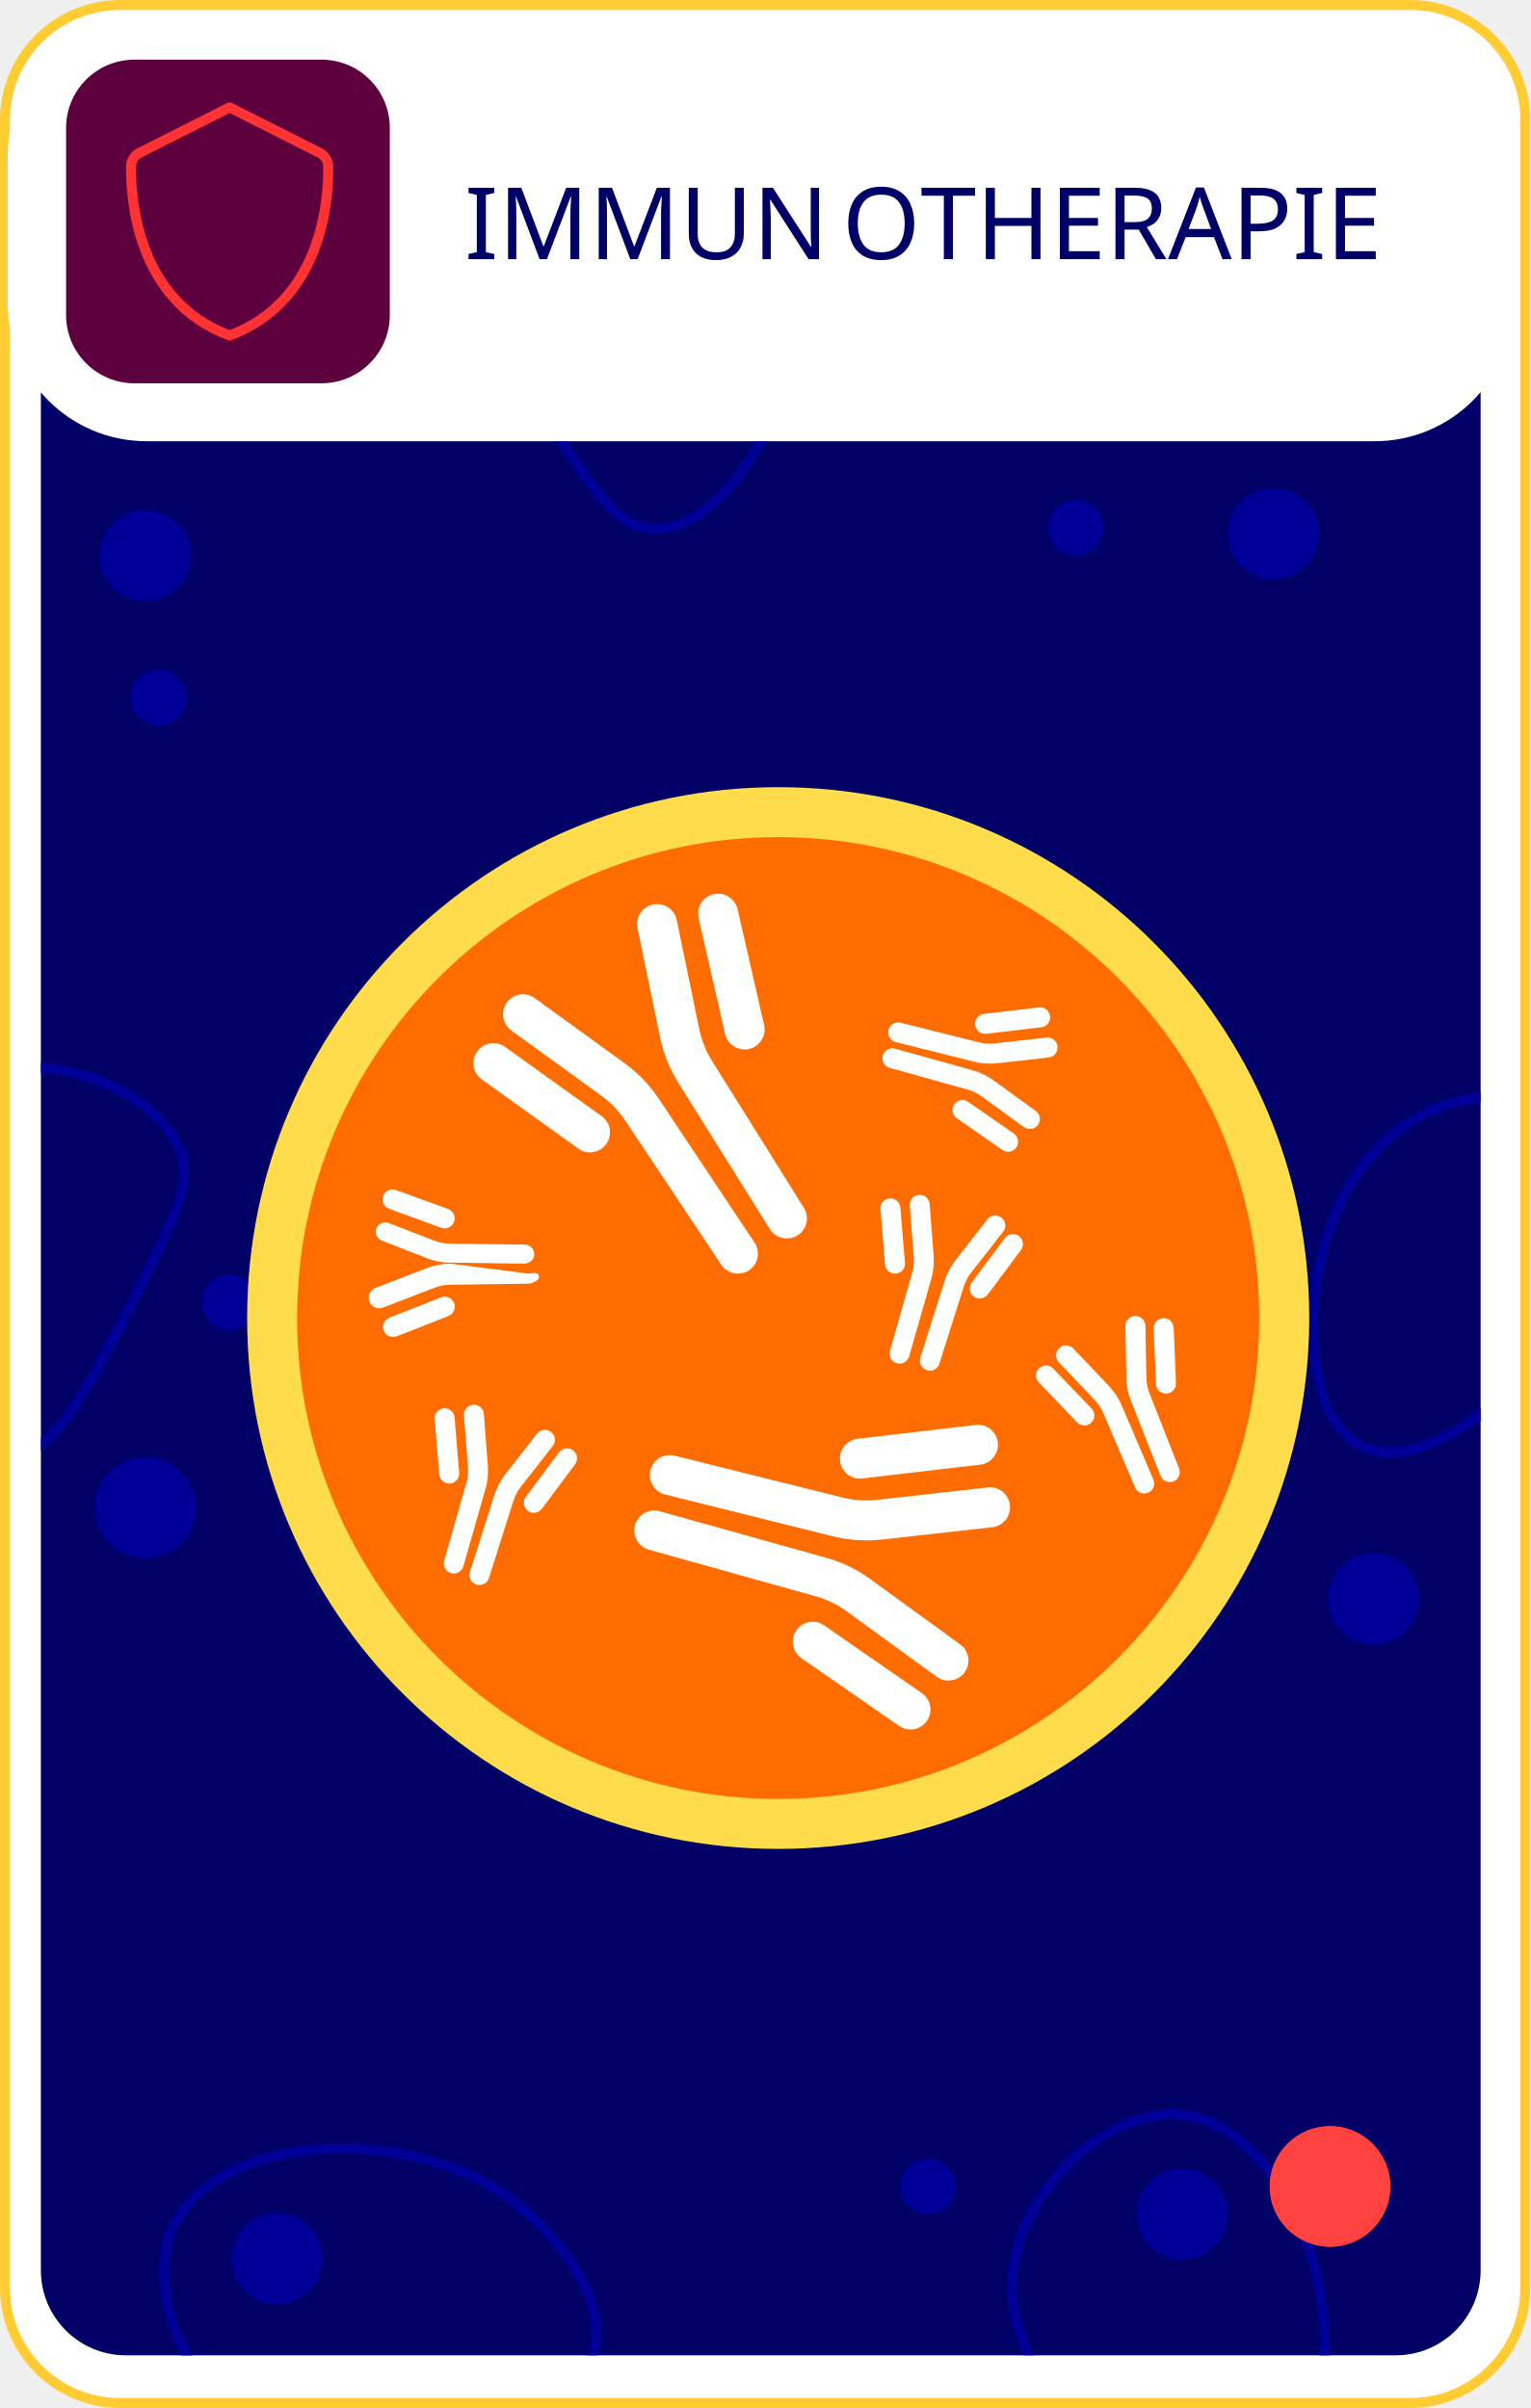
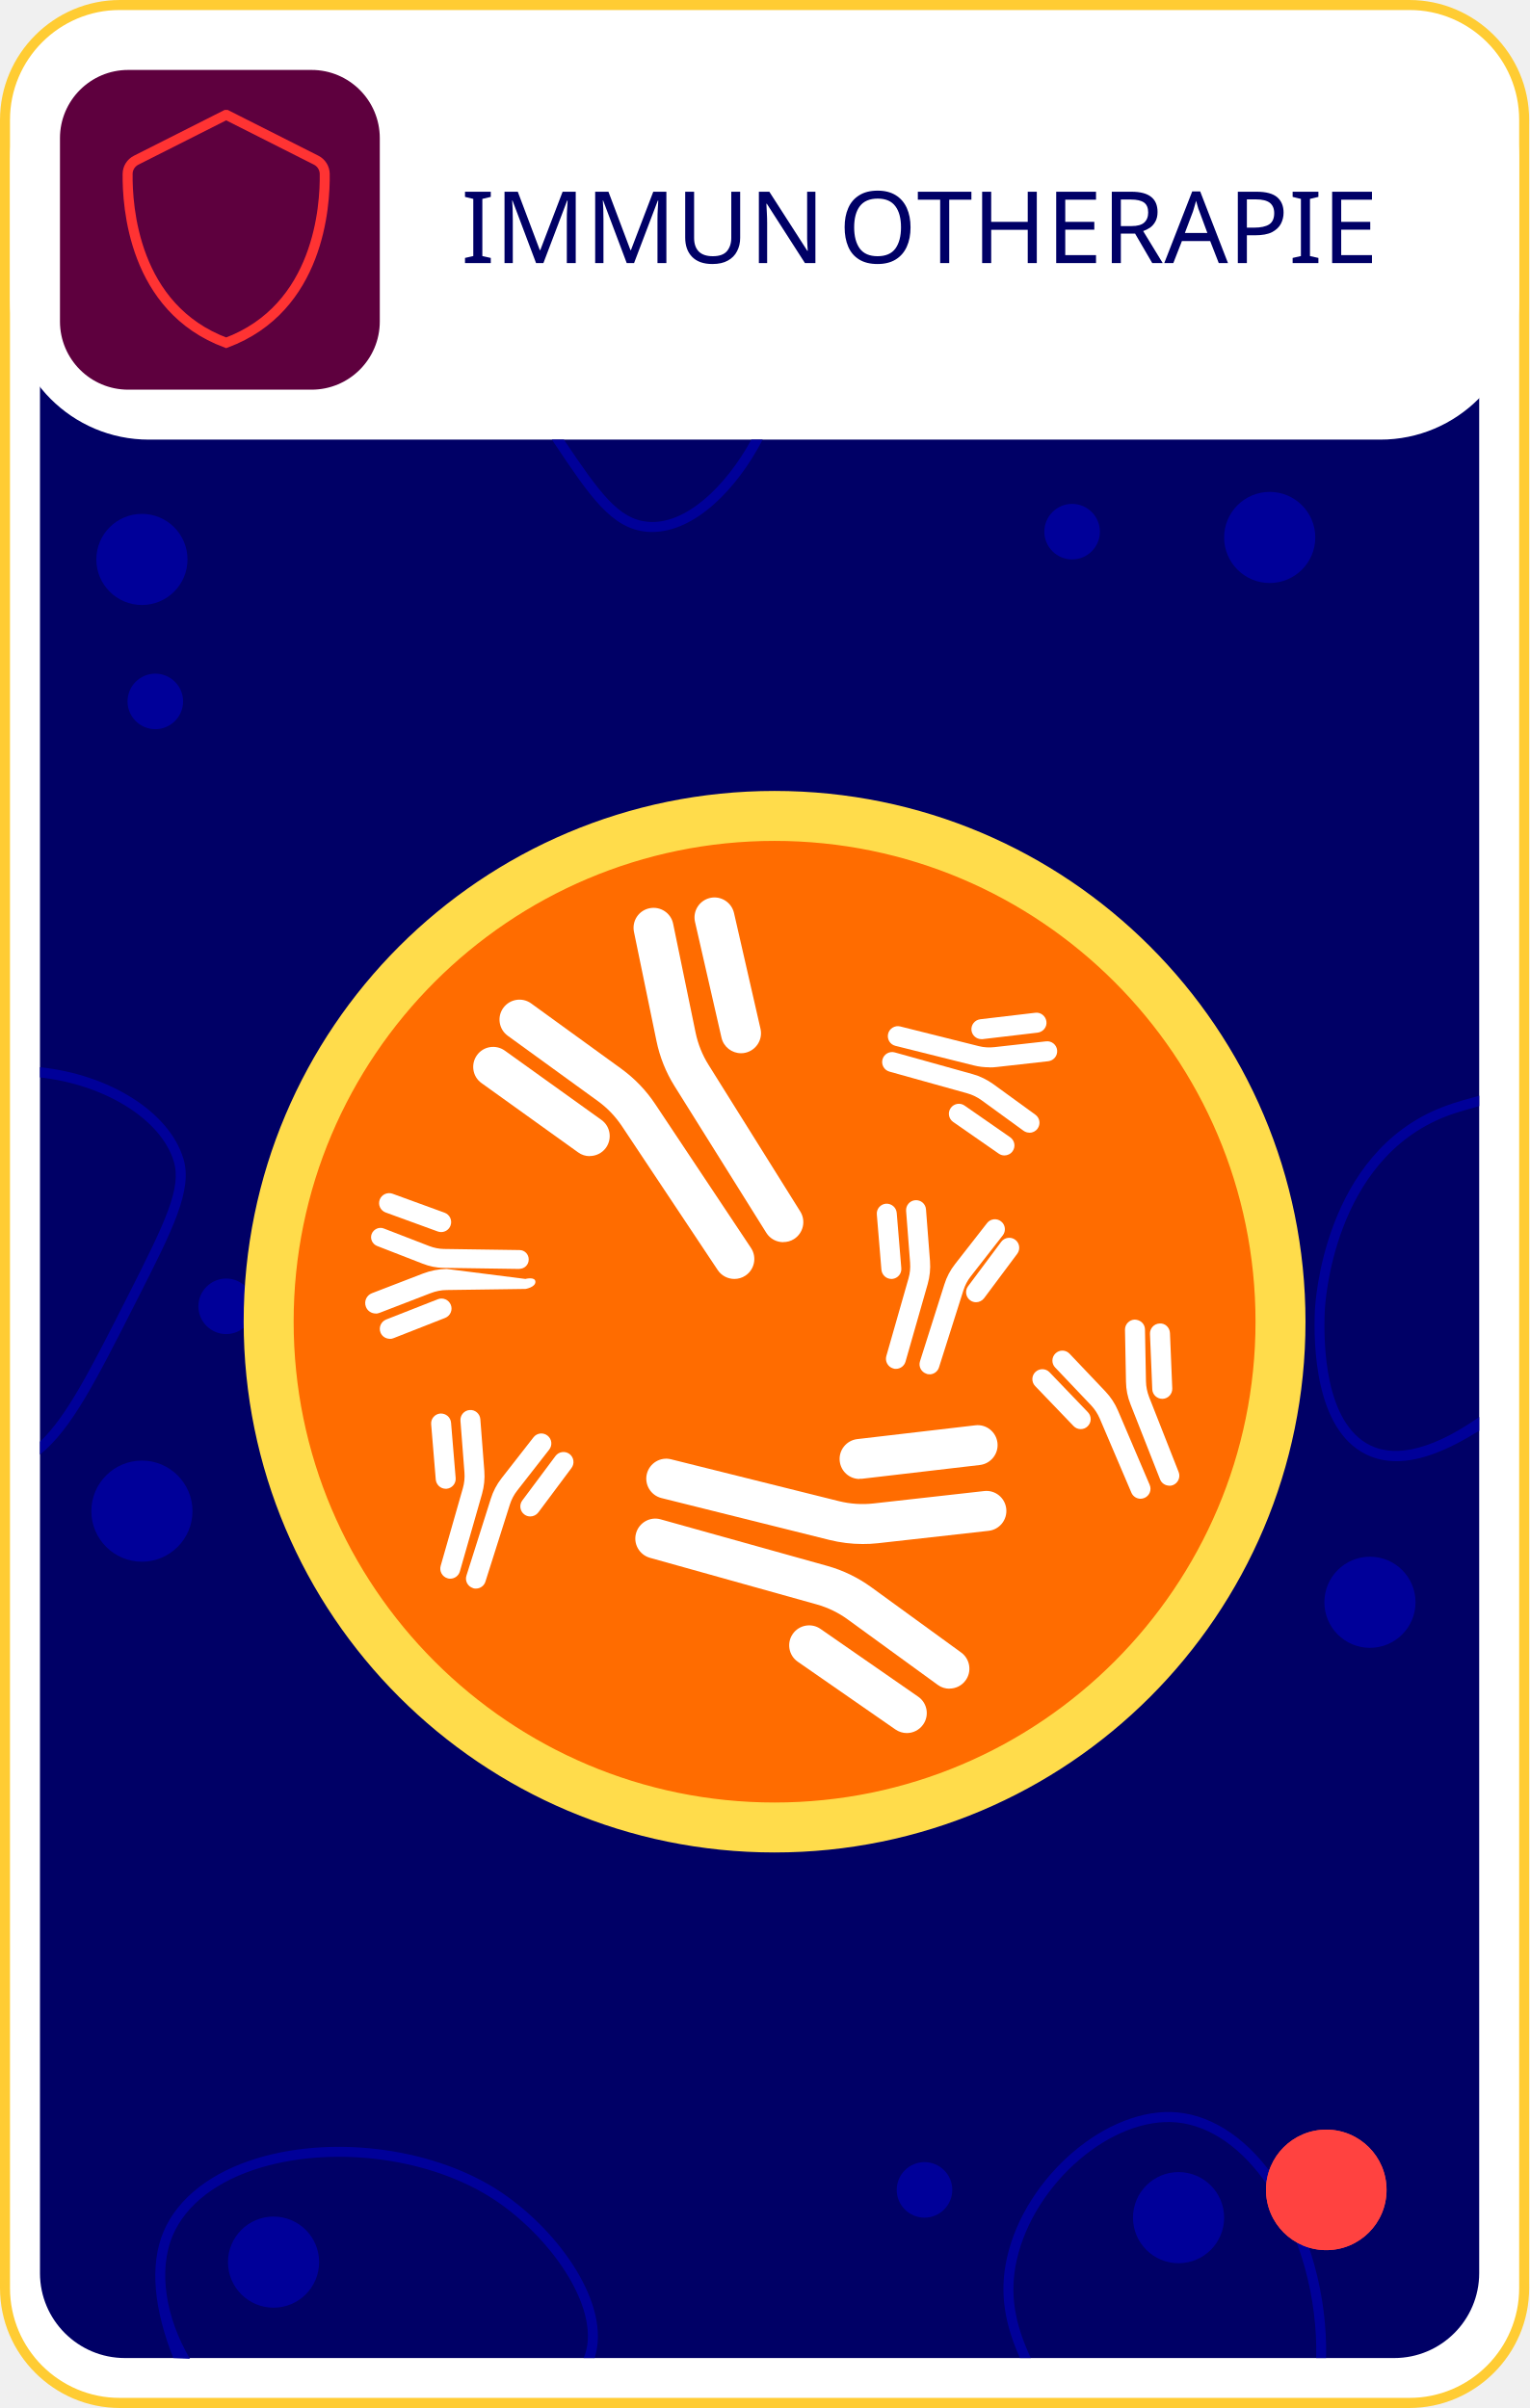
- <svg xmlns="http://www.w3.org/2000/svg" id="Calque_1" data-name="Calque 1" viewBox="0 0 153.07 240.94">
+ <svg xmlns="http://www.w3.org/2000/svg" id="Calque_2" data-name="Calque 2" viewBox="0 0 153 241">
  <defs>
    <style>
      .cls-1 {
-         fill: #009;
+         fill: #ff6c00;
      }

      .cls-1, .cls-2, .cls-3, .cls-4, .cls-5, .cls-6, .cls-7, .cls-8 {
        stroke-width: 0px;
      }

      .cls-2 {
+         fill: #ffdc4b;
+       }
+ 
+       .cls-3 {
+         fill: #fc3;
+       }
+ 
+       .cls-9, .cls-10, .cls-11 {
+         isolation: isolate;
+       }
+ 
+       .cls-4, .cls-10, .cls-11 {
+         fill: #006;
+       }
+ 
+       .cls-10 {
+         letter-spacing: -.03em;
+       }
+ 
+       .cls-10, .cls-11 {
+         font-family: VarelaRound-Regular, 'Varela Round';
+         font-size: 10px;
+       }
+ 
+       .cls-5 {
        fill: #ff4240;
      }

-       .cls-3 {
-         fill: #ff6c00;
+       .cls-6 {
+         fill: #fff;
      }

-       .cls-4 {
-         fill: #ffdc4b;
+       .cls-7 {
+         fill: #5e003e;
      }

-       .cls-9 {
-         letter-spacing: -.03em;
-       }
- 
-       .cls-10 {
+       .cls-12 {
        fill: none;
        stroke: #f33;
        stroke-miterlimit: 10;
      }

-       .cls-5 {
-         fill: #fc3;
-       }
- 
-       .cls-6, .cls-11 {
-         fill: #006;
-       }
- 
-       .cls-11 {
-         font-family: VarelaRound-Regular, 'Varela Round';
-         font-size: 10px;
-       }
- 
-       .cls-7 {
-         fill: #fff;
-       }
- 
      .cls-8 {
-         fill: #5e003e;
+         fill: #009;
      }
    </style>
  </defs>
-   <g>
-     <rect class="cls-7" x=".5" y=".5" width="152.07" height="239.94" rx="11.5" ry="11.5" />
-     <path class="cls-5" d="M141.07,1c6.07,0,11,4.93,11,11v216.94c0,6.07-4.93,11-11,11H12c-6.07,0-11-4.93-11-11V12C1,5.94,5.93,1,12,1h129.07M141.07,0H12C5.4,0,0,5.4,0,12v216.94C0,235.54,5.4,240.94,12,240.94h129.07c6.6,0,12-5.4,12-12V12C153.07,5.4,147.67,0,141.07,0h0Z" />
+   <g id="Calque_1-2" data-name="Calque 1">
+     <path class="cls-6" d="M11.58,1h129.85c6.39,0,11.58,5.13,11.58,11.45v216.1c0,6.32-5.18,11.45-11.58,11.45H11.58c-6.39,0-11.58-5.13-11.58-11.45V12.45C0,6.13,5.18,1,11.58,1Z" />
+     <path class="cls-3" d="M141.01,1c6.07,0,10.99,4.93,10.99,11v216.99c0,6.07-4.93,11-10.99,11H11.99c-6.07,0-10.99-4.93-10.99-11V12C1,5.94,5.93,1,11.99,1h129.01M141.01,0H12C5.4,0,0,5.4,0,12v217c0,6.6,5.4,12,12,12h129c6.6,0,12-5.4,12-12V12c0-6.6-5.4-12-11.99-12h0Z" />
+     <path class="cls-4" d="M4,12h144v215.5c0,4.69-3.81,8.5-8.5,8.5H12.5c-4.69,0-8.5-3.81-8.5-8.5V12h0Z" />
+     <g class="cls-9">
+       <text class="cls-11" transform="translate(50.34 25.56)">
+         <tspan x="0" y="0">CHIMI</tspan>
+       </text>
+       <text class="cls-10" transform="translate(80.2 25.56)">
+         <tspan x="0" y="0">O</tspan>
+       </text>
+       <text class="cls-11" transform="translate(88.04 25.56)">
+         <tspan x="0" y="0">THERAPIE</tspan>
+       </text>
+     </g>
+     <g>
+       <rect class="cls-7" x="6" y="7" width="32" height="32" rx="6.83" ry="6.83" />
+       <circle class="cls-5" cx="17.56" cy="14.55" r="5.07" />
+       <circle class="cls-5" cx="22.63" cy="24.62" r="3.1" />
+       <circle class="cls-5" cx="28.83" cy="13.29" r="3.1" />
+       <circle class="cls-5" cx="31.94" cy="20.83" r="3.1" />
+       <circle class="cls-5" cx="14.2" cy="29.6" r="4.33" />
+       <circle class="cls-5" cx="30.71" cy="31.3" r="4.33" />
+     </g>
+     <rect class="cls-6" x="1" y="2" width="151" height="42" rx="13.9" ry="13.9" />
+     <rect class="cls-7" x="6" y="7" width="32" height="32" rx="6.83" ry="6.83" />
+     <circle class="cls-8" cx="117.92" cy="221.95" r="4.56" />
+     <circle class="cls-8" cx="27.37" cy="226.4" r="4.56" />
+     <circle class="cls-8" cx="137.07" cy="160.36" r="4.56" />
+     <circle class="cls-8" cx="14.2" cy="55.99" r="4.56" />
+     <circle class="cls-8" cx="127.04" cy="53.79" r="4.56" />
+     <g>
+       <circle class="cls-8" cx="14.2" cy="151.24" r="4.56" />
+       <path class="cls-8" d="M14.2,156.3c-2.79,0-5.06-2.27-5.06-5.06s2.27-5.06,5.06-5.06,5.06,2.27,5.06,5.06-2.27,5.06-5.06,5.06ZM14.2,147.18c-2.24,0-4.06,1.82-4.06,4.06s1.82,4.06,4.06,4.06,4.06-1.82,4.06-4.06-1.82-4.06-4.06-4.06Z" />
+     </g>
+     <g>
+       <circle class="cls-8" cx="22.63" cy="130.74" r="2.28" />
+       <path class="cls-8" d="M22.63,133.52c-1.53,0-2.78-1.25-2.78-2.78s1.25-2.78,2.78-2.78,2.78,1.25,2.78,2.78-1.25,2.78-2.78,2.78ZM22.63,128.96c-.98,0-1.78.8-1.78,1.78s.8,1.78,1.78,1.78,1.78-.8,1.78-1.78-.8-1.78-1.78-1.78Z" />
+     </g>
+     <g>
+       <circle class="cls-8" cx="15.54" cy="70.2" r="2.28" />
+       <path class="cls-8" d="M15.54,72.98c-1.53,0-2.78-1.25-2.78-2.78s1.25-2.78,2.78-2.78,2.78,1.25,2.78,2.78-1.25,2.78-2.78,2.78ZM15.54,68.43c-.98,0-1.78.8-1.78,1.78s.8,1.78,1.78,1.78,1.78-.8,1.78-1.78-.8-1.78-1.78-1.78Z" />
+     </g>
+     <g>
+       <circle class="cls-8" cx="92.5" cy="219.17" r="2.28" />
+       <path class="cls-8" d="M92.5,221.95c-1.53,0-2.78-1.25-2.78-2.78s1.25-2.78,2.78-2.78,2.78,1.25,2.78,2.78-1.25,2.78-2.78,2.78ZM92.5,217.39c-.98,0-1.78.8-1.78,1.78s.8,1.78,1.78,1.78,1.78-.8,1.78-1.78-.8-1.78-1.78-1.78Z" />
+     </g>
+     <g>
+       <circle class="cls-8" cx="107.27" cy="53.21" r="2.28" />
+       <path class="cls-8" d="M107.27,55.99c-1.53,0-2.78-1.25-2.78-2.78s1.25-2.78,2.78-2.78,2.78,1.25,2.78,2.78-1.25,2.78-2.78,2.78ZM107.27,51.43c-.98,0-1.78.8-1.78,1.78s.8,1.78,1.78,1.78,1.78-.8,1.78-1.78-.8-1.78-1.78-1.78Z" />
+     </g>
+     <path class="cls-8" d="M75.18,44c-2.61,4.76-6.64,8.57-10.38,8.22-2.89-.26-4.78-2.86-8.38-8.22h-1.2c.08.12.16.24.24.36,3.57,5.33,5.72,8.54,9.25,8.86.19.02.37.02.56.02,4.21,0,8.42-4.2,11.04-9.24h-1.13Z" />
+     <path class="cls-8" d="M148,141.82c-5.52,3.86-8.93,3.82-10.93,2.82-4.52-2.26-4.67-10.16-4.52-13.45h0c.03-.61.78-15.09,12.16-19.47,1.25-.48,2.62-.81,3.29-1.02v-1.04c-.78.22-2.27.6-3.64,1.13-11.98,4.61-12.77,19.72-12.8,20.36-.15,3.49.03,11.87,5.08,14.39.94.47,1.96.7,3.08.7,2.33,0,5.03-1.02,8.28-3.05" />
+     <path class="cls-8" d="M4,107.83c6.47.72,12.12,4.18,13.39,8.42h0c.79,2.65-.82,5.99-4.53,13.32-3.89,7.67-6.18,12.17-8.86,14.72v1.29c3.17-2.57,5.54-7.25,9.76-15.58,3.57-7.03,5.53-10.91,4.59-14.05v.02c-1.41-4.7-7.42-8.44-14.35-9.16" />
+     <path class="cls-8" d="M19,236.07c-2.41-4.1-3.21-8.82-1.71-12.35,1.31-3.08,4.46-5.5,8.87-6.8,7.59-2.24,17.26-.86,23.5,3.37,5.77,3.91,10.66,11.19,8.74,15.71h1.06c0,.07.03-.02.05-.06,1.64-5.2-3.42-12.5-9.29-16.48-6.47-4.38-16.48-5.82-24.34-3.5-4.7,1.39-8.08,4.01-9.51,7.37-1.45,3.42-.93,7.87.97,12.67" />
+     <path class="cls-8" d="M103.14,236c-1.6-3.41-2.17-6.42-1.41-9.81,1.73-7.7,9.52-14.39,16.02-13.77,3.33.32,6.59,2.6,9.15,6.41,3.23,4.8,4.94,11.23,4.79,17.17h.99c.15-6.14-1.62-12.78-4.95-17.73-2.74-4.07-6.25-6.5-9.89-6.85-6.97-.67-15.27,6.4-17.09,14.55-.78,3.48-.23,6.61,1.3,10.03,0,0,1.09,0,1.09,0Z" />
+     <g class="cls-9">
+       <text class="cls-11" transform="translate(46.12 26.33)">
+         <tspan x="0" y="0">IMMUN</tspan>
+       </text>
+       <text class="cls-10" transform="translate(83.9 26.33)">
+         <tspan x="0" y="0">O</tspan>
+       </text>
+       <text class="cls-11" transform="translate(91.74 26.33)">
+         <tspan x="0" y="0">THERAPIE</tspan>
+       </text>
+     </g>
+     <g>
+       <path class="cls-1" d="M77.5,182.9c-27.91,0-50.62-22.71-50.62-50.62s22.71-50.62,50.62-50.62,50.62,22.71,50.62,50.62-22.71,50.62-50.62,50.62" />
+       <path class="cls-2" d="M77.5,84.16c26.53,0,48.12,21.59,48.12,48.12s-21.59,48.12-48.12,48.12-48.12-21.59-48.12-48.12,21.59-48.12,48.12-48.12M77.5,79.16c-29.34,0-53.12,23.78-53.12,53.12s23.78,53.12,53.12,53.12,53.12-23.78,53.12-53.12-23.78-53.12-53.12-53.12" />
+       <path class="cls-6" d="M78.37,124.32c-.67,0-1.32-.33-1.7-.94l-9.18-14.68c-.87-1.39-1.48-2.92-1.81-4.53l-2.25-10.91c-.22-1.08.47-2.14,1.56-2.36,1.08-.22,2.14.47,2.36,1.55l2.25,10.91c.24,1.14.67,2.22,1.29,3.21l9.18,14.68c.59.94.3,2.17-.63,2.76-.33.21-.7.3-1.06.3h-.01Z" />
+       <path class="cls-6" d="M73.48,128c-.65,0-1.28-.31-1.67-.89l-9.59-14.41c-.65-.97-1.45-1.81-2.4-2.5l-9.02-6.54c-.89-.65-1.09-1.9-.44-2.79s1.9-1.09,2.79-.44l9.02,6.54c1.33.97,2.47,2.15,3.38,3.52l9.59,14.41c.61.92.36,2.16-.56,2.77-.34.23-.73.33-1.11.33,0,0,.01,0,.01,0Z" />
+       <path class="cls-6" d="M74.14,105.41c-.91,0-1.74-.63-1.95-1.55l-2.65-11.59c-.25-1.08.43-2.15,1.5-2.4s2.15.43,2.4,1.5l2.65,11.59c.25,1.08-.43,2.15-1.5,2.4-.15.04-.3.05-.45.05h0Z" />
+       <path class="cls-6" d="M59,115.71c-.4,0-.81-.12-1.16-.38l-9.66-6.93c-.9-.64-1.1-1.89-.46-2.79s1.89-1.1,2.79-.46l9.66,6.93c.9.64,1.1,1.89.46,2.79-.39.54-1,.83-1.63.83h0Z" />
+       <path class="cls-6" d="M95,169.01c-.41,0-.82-.12-1.17-.38l-9.01-6.55c-.94-.69-1.99-1.19-3.12-1.51l-16.67-4.66c-1.06-.3-1.69-1.4-1.39-2.46.3-1.06,1.4-1.69,2.46-1.39l16.67,4.66c1.58.44,3.06,1.16,4.39,2.12l9.01,6.55c.89.65,1.09,1.9.44,2.79-.39.54-1,.82-1.62.82h.01Z" />
+       <path class="cls-6" d="M86.31,154.53c-1.12,0-2.24-.14-3.33-.41l-16.8-4.19c-1.07-.27-1.72-1.35-1.46-2.42.27-1.07,1.35-1.73,2.42-1.46l16.8,4.19c1.13.28,2.29.36,3.46.23l11.07-1.24c1.1-.13,2.09.67,2.21,1.77s-.67,2.09-1.77,2.21l-11.07,1.24c-.51.06-1.02.08-1.53.08h0Z" />
+       <path class="cls-6" d="M90.73,173.45c-.39,0-.79-.12-1.14-.36l-9.77-6.78c-.91-.63-1.13-1.88-.5-2.78.63-.91,1.88-1.13,2.78-.5l9.77,6.78c.91.63,1.13,1.88.5,2.78-.39.56-1.01.86-1.64.86h0Z" />
+       <path class="cls-6" d="M86,148.02c-1,0-1.86-.75-1.98-1.77-.13-1.1.66-2.09,1.75-2.22l11.81-1.38c1.1-.14,2.09.66,2.22,1.75s-.66,2.09-1.75,2.22l-11.81,1.38h-.24v.02Z" />
+       <path class="cls-6" d="M103,113.36c-.2,0-.41-.06-.59-.19l-4.21-3.06c-.43-.31-.92-.55-1.43-.69l-7.78-2.17c-.53-.15-.84-.7-.69-1.23.15-.53.7-.84,1.23-.69l7.78,2.17c.75.21,1.44.55,2.07,1l4.21,3.06c.45.32.55.95.22,1.4-.2.27-.5.41-.81.41h0Z" />
+       <path class="cls-6" d="M99,106.82c-.53,0-1.06-.06-1.57-.19l-7.84-1.96c-.54-.13-.86-.68-.73-1.21s.68-.86,1.21-.73l7.86,1.97c.51.13,1.04.16,1.57.1l5.17-.58c.54-.06,1.04.33,1.1.88s-.33,1.04-.88,1.11l-5.17.58c-.24.03-.48.04-.72.04h0Z" />
+       <path class="cls-6" d="M100.5,115.64c-.2,0-.4-.06-.57-.18l-4.56-3.17c-.45-.31-.57-.94-.25-1.39.31-.45.94-.57,1.39-.25l4.56,3.17c.45.31.57.94.25,1.39-.19.28-.51.43-.82.43Z" />
+       <path class="cls-6" d="M98.19,104c-.5,0-.93-.38-.99-.88-.06-.55.33-1.04.88-1.11l5.51-.65c.54-.07,1.04.33,1.11.88s-.33,1.04-.88,1.11l-5.51.65h-.12Z" />
+       <path class="cls-6" d="M52,127h-.02l-7.58-.11c-.73,0-1.43-.15-2.12-.42l-4.55-1.77c-.48-.19-.73-.74-.54-1.21s.74-.73,1.21-.54l4.55,1.76c.47.18.97.28,1.46.29l7.57.11c.52,0,.93.43.92.95,0,.52-.42.93-.94.93h.03Z" />
+       <path class="cls-6" d="M37.59,131.46c-.42,0-.82-.25-.98-.67-.21-.55.06-1.15.6-1.36l5.11-1.97c.76-.29,1.56-.45,2.38-.46l7.87,1h0s.99-.26,1,.29c0,.55-.99.71-.99.71l-7.87.11c-.57,0-1.12.12-1.64.32l-5.11,1.97c-.13.05-.25.07-.38.07h.01Z" />
+       <path class="cls-6" d="M44.14,123.31c-.11,0-.23-.02-.34-.06l-5.21-1.9c-.52-.19-.79-.76-.6-1.28.19-.52.77-.78,1.28-.6l5.21,1.9c.52.19.79.76.6,1.28-.15.41-.53.66-.94.66Z" />
+       <path class="cls-6" d="M39,133.99c-.4,0-.78-.24-.93-.63-.2-.51.05-1.09.57-1.3l5.17-2.03c.51-.2,1.09.05,1.3.57.2.51-.05,1.09-.57,1.3l-5.17,2.03c-.12.05-.24.07-.36.07h0,0Z" />
+       <path class="cls-6" d="M47.62,158.99c-.1,0-.2,0-.3-.05-.53-.17-.82-.73-.65-1.25l2.44-7.7c.23-.74.59-1.42,1.07-2.04l3.2-4.1c.34-.44.97-.51,1.4-.17.44.34.51.97.17,1.4l-3.2,4.1c-.33.42-.58.9-.74,1.41l-2.44,7.7c-.13.43-.53.7-.95.7Z" />
+       <path class="cls-6" d="M45.06,158c-.09,0-.18,0-.28-.04-.53-.15-.84-.71-.69-1.24l2.22-7.77c.15-.52.2-1.05.16-1.58l-.4-5.18c-.04-.55.37-1.03.92-1.07.54-.05,1.03.37,1.07.92l.4,5.18c.06.77-.02,1.54-.23,2.29l-2.22,7.77c-.13.44-.53.72-.96.72h0Z" />
+       <path class="cls-6" d="M53.06,151.77c-.21,0-.42-.06-.6-.2-.44-.33-.53-.96-.2-1.4l3.32-4.45c.33-.44.96-.53,1.4-.2.44.33.53.96.2,1.4l-3.32,4.45c-.2.26-.5.4-.8.4h0Z" />
+       <path class="cls-6" d="M44.6,149c-.52,0-.95-.4-1-.92l-.46-5.53c-.05-.55.36-1.03.91-1.08.55-.03,1.03.36,1.08.92l.46,5.53c.05.55-.36,1.03-.91,1.08h-.08Z" />
+       <path class="cls-6" d="M93,137.54c-.1,0-.2,0-.3-.05-.53-.17-.82-.73-.65-1.25l2.44-7.7c.23-.74.59-1.42,1.07-2.03l3.2-4.1c.34-.44.97-.51,1.4-.17.44.34.51.97.17,1.4l-3.2,4.1c-.33.42-.58.9-.74,1.41l-2.44,7.7c-.13.43-.53.7-.95.7h0Z" />
+       <path class="cls-6" d="M89.65,137c-.09,0-.18,0-.28-.04-.53-.15-.84-.71-.69-1.24l2.22-7.77c.15-.52.2-1.05.16-1.58l-.4-5.18c-.04-.55.37-1.03.92-1.07.56-.04,1.03.37,1.07.92l.4,5.18c.06.77-.02,1.54-.23,2.29l-2.22,7.77c-.13.44-.53.72-.96.72h.01Z" />
+       <path class="cls-6" d="M97.66,130.33c-.21,0-.42-.06-.6-.2-.44-.33-.53-.96-.2-1.4l3.32-4.45c.33-.44.96-.53,1.4-.2s.53.96.2,1.4l-3.32,4.45c-.2.26-.5.4-.8.4h0Z" />
+       <path class="cls-6" d="M89.19,128c-.52,0-.95-.4-1-.92l-.46-5.53c-.05-.55.36-1.03.91-1.08.55-.03,1.03.36,1.08.92l.46,5.53c.05.55-.36,1.03-.91,1.08h-.08Z" />
+       <path class="cls-6" d="M117,148.69c-.4,0-.78-.24-.93-.63l-2.96-7.52c-.29-.72-.44-1.48-.45-2.25l-.1-5.2c-.01-.55.43-1.01.98-1.02.57.02,1.01.43,1.02.98l.1,5.2c.01.54.12,1.06.31,1.56l2.96,7.52c.2.51-.05,1.09-.56,1.3-.12.05-.24.07-.37.07h0Z" />
+       <path class="cls-6" d="M114.12,150c-.39,0-.76-.23-.92-.61l-3.17-7.43c-.21-.48-.5-.93-.86-1.31l-3.6-3.79c-.38-.4-.36-1.03.04-1.41s1.03-.37,1.41.04l3.58,3.77c.53.56.96,1.21,1.26,1.92l3.17,7.43c.22.51-.02,1.1-.53,1.31-.13.05-.26.08-.39.08h.01,0Z" />
+       <path class="cls-6" d="M116.29,140c-.53,0-.98-.42-1-.96l-.23-5.54c-.02-.55.41-1.02.96-1.04.56-.05,1.02.41,1.04.96l.23,5.54c.02.55-.41,1.02-.96,1.04h-.04Z" />
+       <path class="cls-6" d="M108.13,143.03c-.26,0-.52-.1-.72-.31l-3.84-4c-.38-.4-.37-1.03.03-1.41s1.03-.37,1.41.03l3.84,4c.38.4.37,1.03-.03,1.41-.19.19-.44.28-.69.28Z" />
+     </g>
+     <path class="cls-12" d="M22.63,34.31h0c-9.31-3.46-9.9-13.72-9.86-16.91,0-.58.34-1.11.86-1.37l8.97-4.53h.06l8.97,4.53c.52.26.85.79.86,1.37.05,3.19-.55,13.44-9.86,16.91Z" />
+     <circle class="cls-5" cx="132.7" cy="219.17" r="6.03" />
+     <circle class="cls-5" cx="132.7" cy="219.17" r="6.03" />
  </g>
-   <path class="cls-6" d="M4.09,11.45h144.01v215.72c0,4.69-3.81,8.5-8.5,8.5H12.59c-4.69,0-8.5-3.81-8.5-8.5V11.45h0Z" />
-   <text class="cls-11" transform="translate(50.68 25.16)">
-     <tspan x="0" y="0">CHIMI</tspan>
-     <tspan class="cls-9" x="29.86" y="0">O</tspan>
-     <tspan x="37.7" y="0">THERAPIE</tspan>
-   </text>
-   <g>
-     <rect class="cls-8" x="6.61" y="5.97" width="32.38" height="32.38" rx="6.83" ry="6.83" />
-     <circle class="cls-2" cx="17.9" cy="14.15" r="5.07" />
-     <circle class="cls-2" cx="22.97" cy="24.22" r="3.1" />
-     <circle class="cls-2" cx="29.17" cy="12.89" r="3.1" />
-     <circle class="cls-2" cx="32.28" cy="20.43" r="3.1" />
-     <circle class="cls-2" cx="14.54" cy="29.2" r="4.33" />
-     <circle class="cls-2" cx="31.05" cy="30.9" r="4.33" />
-   </g>
-   <rect class="cls-7" x=".77" y="1.72" width="150.63" height="42.43" rx="13.9" ry="13.9" />
-   <rect class="cls-8" x="6.61" y="5.97" width="32.38" height="32.38" rx="6.83" ry="6.83" />
-   <circle class="cls-1" cx="118.26" cy="221.55" r="4.56" />
-   <circle class="cls-1" cx="27.71" cy="226" r="4.56" />
-   <circle class="cls-1" cx="137.41" cy="159.96" r="4.56" />
-   <circle class="cls-1" cx="14.54" cy="55.59" r="4.56" />
-   <circle class="cls-1" cx="127.38" cy="53.39" r="4.56" />
-   <g>
-     <circle class="cls-1" cx="14.54" cy="150.84" r="4.56" />
-     <path class="cls-1" d="M14.54,155.9c-2.79,0-5.06-2.27-5.06-5.06s2.27-5.06,5.06-5.06,5.06,2.27,5.06,5.06-2.27,5.06-5.06,5.06ZM14.54,146.78c-2.24,0-4.06,1.82-4.06,4.06s1.82,4.06,4.06,4.06,4.06-1.82,4.06-4.06-1.82-4.06-4.06-4.06Z" />
-   </g>
-   <g>
-     <circle class="cls-1" cx="22.97" cy="130.34" r="2.28" />
-     <path class="cls-1" d="M22.97,133.12c-1.53,0-2.78-1.25-2.78-2.78s1.25-2.78,2.78-2.78,2.78,1.25,2.78,2.78-1.25,2.78-2.78,2.78ZM22.97,128.56c-.98,0-1.78.8-1.78,1.78s.8,1.78,1.78,1.78,1.78-.8,1.78-1.78-.8-1.78-1.78-1.78Z" />
-   </g>
-   <g>
-     <circle class="cls-1" cx="15.88" cy="69.8" r="2.28" />
-     <path class="cls-1" d="M15.88,72.58c-1.53,0-2.78-1.25-2.78-2.78s1.25-2.78,2.78-2.78,2.78,1.25,2.78,2.78-1.25,2.78-2.78,2.78ZM15.88,68.03c-.98,0-1.78.8-1.78,1.78s.8,1.78,1.78,1.78,1.78-.8,1.78-1.78-.8-1.78-1.78-1.78Z" />
-   </g>
-   <g>
-     <circle class="cls-1" cx="92.84" cy="218.77" r="2.28" />
-     <path class="cls-1" d="M92.84,221.55c-1.53,0-2.78-1.25-2.78-2.78s1.25-2.78,2.78-2.78,2.78,1.25,2.78,2.78-1.25,2.78-2.78,2.78ZM92.84,216.99c-.98,0-1.78.8-1.78,1.78s.8,1.78,1.78,1.78,1.78-.8,1.78-1.78-.8-1.78-1.78-1.78Z" />
-   </g>
-   <g>
-     <circle class="cls-1" cx="107.61" cy="52.81" r="2.28" />
-     <path class="cls-1" d="M107.61,55.59c-1.53,0-2.78-1.25-2.78-2.78s1.25-2.78,2.78-2.78,2.78,1.25,2.78,2.78-1.25,2.78-2.78,2.78ZM107.61,51.03c-.98,0-1.78.8-1.78,1.78s.8,1.78,1.78,1.78,1.78-.8,1.78-1.78-.8-1.78-1.78-1.78Z" />
-   </g>
-   <path class="cls-1" d="M75.52,44.15c-2.61,4.76-6.64,8.57-10.38,8.22-2.89-.26-4.78-2.86-8.38-8.22h-1.2c.08.12.16.24.24.36,3.57,5.33,5.72,8.54,9.25,8.86.19.02.37.02.56.02,4.21,0,8.42-4.2,11.04-9.24h-1.13Z" />
-   <path class="cls-1" d="M148.08,140.89c-5.96,4.39-9.58,4.39-11.67,3.35-4.52-2.26-4.67-10.16-4.52-13.45h0c.03-.61.78-15.09,12.16-19.47,1.25-.48,2.62-.81,4.04-1.02v-1.04c-1.53.22-3.02.6-4.39,1.13-11.98,4.61-12.77,19.72-12.8,20.36-.15,3.49.03,11.87,5.08,14.39.94.47,1.96.7,3.08.7,2.56,0,5.58-1.24,9.04-3.69v-1.25Z" />
-   <path class="cls-1" d="M18.68,115.57c-1.47-4.93-8-8.8-14.59-9.24v1.01c6.13.46,12.31,4.05,13.64,8.51h0c.79,2.65-.82,5.99-4.53,13.32-3.89,7.67-6.18,12.17-9.1,14.72v1.29c3.41-2.57,5.78-7.25,10-15.58,3.57-7.03,5.53-10.91,4.59-14.05Z" />
-   <path class="cls-1" d="M19.21,235.67c-2.28-4.1-3.08-8.82-1.58-12.35,1.31-3.08,4.46-5.5,8.87-6.8,7.59-2.24,17.26-.86,23.5,3.37,5.77,3.91,10.66,11.19,8.74,15.78h1.06s.03-.09.05-.13c1.64-5.2-3.42-12.5-9.29-16.48-6.47-4.38-16.48-5.82-24.34-3.5-4.7,1.39-8.08,4.01-9.51,7.37-1.55,3.66-.85,8.49,1.38,12.75h1.12Z" />
-   <path class="cls-1" d="M103.48,235.67c-1.6-3.41-2.17-6.42-1.41-9.81,1.73-7.7,9.52-14.39,16.02-13.77,3.33.32,6.59,2.6,9.15,6.41,3.23,4.8,4.94,11.23,4.79,17.17h.99c.15-6.14-1.62-12.78-4.95-17.73-2.74-4.07-6.25-6.5-9.89-6.85-6.97-.67-15.27,6.4-17.09,14.55-.78,3.48-.23,6.61,1.3,10.03h1.09Z" />
-   <text class="cls-11" transform="translate(46.46 25.93)">
-     <tspan x="0" y="0">IMMUN</tspan>
-     <tspan class="cls-9" x="37.78" y="0">O</tspan>
-     <tspan x="45.62" y="0">THERAPIE</tspan>
-   </text>
-   <g>
-     <path class="cls-3" d="M77.84,182.5c-27.91,0-50.62-22.71-50.62-50.62s22.71-50.62,50.62-50.62,50.62,22.71,50.62,50.62-22.71,50.62-50.62,50.62" />
-     <path class="cls-4" d="M77.84,83.76c26.53,0,48.12,21.59,48.12,48.12s-21.59,48.12-48.12,48.12-48.12-21.59-48.12-48.12,21.59-48.12,48.12-48.12M77.84,78.76c-29.34,0-53.12,23.78-53.12,53.12s23.78,53.12,53.12,53.12,53.12-23.78,53.12-53.12-23.78-53.12-53.12-53.12" />
-     <path class="cls-7" d="M78.71,123.92c-.67,0-1.32-.33-1.7-.94l-9.18-14.68c-.87-1.39-1.48-2.92-1.81-4.53l-2.25-10.91c-.22-1.08.47-2.14,1.56-2.36,1.08-.22,2.14.47,2.36,1.55l2.25,10.91c.24,1.14.67,2.22,1.29,3.21l9.18,14.68c.59.94.3,2.17-.63,2.76-.33.21-.7.3-1.06.3h0Z" />
-     <path class="cls-7" d="M73.82,127.44c-.65,0-1.28-.31-1.67-.89l-9.59-14.41c-.65-.97-1.45-1.81-2.4-2.5l-9.02-6.54c-.89-.65-1.09-1.9-.44-2.79s1.9-1.09,2.79-.44l9.02,6.54c1.33.97,2.47,2.15,3.38,3.52l9.59,14.41c.61.92.36,2.16-.56,2.77-.34.23-.73.33-1.11.33h.01Z" />
-     <path class="cls-7" d="M74.48,105.01c-.91,0-1.74-.63-1.95-1.55l-2.65-11.59c-.25-1.08.43-2.15,1.5-2.4s2.15.43,2.4,1.5l2.65,11.59c.25,1.08-.43,2.15-1.5,2.4-.15.04-.3.05-.45.05h0Z" />
-     <path class="cls-7" d="M59.01,115.31c-.4,0-.81-.12-1.16-.38l-9.66-6.93c-.9-.64-1.1-1.89-.46-2.79s1.89-1.1,2.79-.46l9.66,6.93c.9.64,1.1,1.89.46,2.79-.39.54-1,.83-1.63.83h0Z" />
-     <path class="cls-7" d="M94.88,168.16c-.41,0-.82-.12-1.17-.38l-9.01-6.55c-.94-.69-1.99-1.19-3.12-1.51l-16.67-4.66c-1.06-.3-1.69-1.4-1.39-2.46.3-1.06,1.4-1.69,2.46-1.39l16.67,4.66c1.58.44,3.06,1.16,4.39,2.12l9.01,6.55c.89.65,1.09,1.9.44,2.79-.39.54-1,.82-1.62.82h.01Z" />
-     <path class="cls-7" d="M86.65,154.13c-1.12,0-2.24-.14-3.33-.41l-16.8-4.19c-1.07-.27-1.72-1.35-1.46-2.42.27-1.07,1.35-1.73,2.42-1.46l16.8,4.19c1.13.28,2.29.36,3.46.23l11.07-1.24c1.1-.13,2.09.67,2.21,1.77s-.67,2.09-1.77,2.21l-11.07,1.24c-.51.06-1.02.08-1.53.08h0Z" />
-     <path class="cls-7" d="M91.07,173.05c-.39,0-.79-.12-1.14-.36l-9.77-6.78c-.91-.63-1.13-1.88-.5-2.78.63-.91,1.88-1.13,2.78-.5l9.77,6.78c.91.63,1.13,1.88.5,2.78-.39.56-1.01.86-1.64.86h0Z" />
-     <path class="cls-7" d="M86.01,147.95c-1,0-1.86-.75-1.98-1.77-.13-1.1.66-2.09,1.75-2.22l11.81-1.38c1.1-.14,2.09.66,2.22,1.75s-.66,2.09-1.75,2.22l-11.81,1.38c-.08,0-.16,0-.24,0h0Z" />
-     <path class="cls-7" d="M103.01,112.96c-.2,0-.41-.06-.59-.19l-4.21-3.06c-.43-.31-.92-.55-1.43-.69l-7.78-2.17c-.53-.15-.84-.7-.69-1.23.15-.53.7-.84,1.23-.69l7.78,2.17c.75.21,1.44.55,2.07,1l4.21,3.06c.45.32.55.95.22,1.4-.2.27-.5.41-.81.41h0Z" />
-     <path class="cls-7" d="M99.01,106.42c-.53,0-1.06-.06-1.57-.19l-7.84-1.96c-.54-.13-.86-.68-.73-1.21s.68-.86,1.21-.73l7.86,1.97c.51.13,1.04.16,1.57.1l5.17-.58c.54-.06,1.04.33,1.1.88s-.33,1.04-.88,1.11l-5.17.58c-.24.03-.48.04-.72.04h0Z" />
-     <path class="cls-7" d="M100.84,115.24c-.2,0-.4-.06-.57-.18l-4.56-3.17c-.45-.31-.57-.94-.25-1.39.31-.45.94-.57,1.39-.25l4.56,3.17c.45.31.57.94.25,1.39-.19.28-.51.43-.82.43Z" />
-     <path class="cls-7" d="M98.53,103.44c-.5,0-.93-.38-.99-.88-.06-.55.33-1.04.88-1.11l5.51-.65c.54-.07,1.04.33,1.11.88s-.33,1.04-.88,1.11l-5.51.65h-.12Z" />
-     <path class="cls-7" d="M52.53,126.44h-.02l-7.62-.11c-.73,0-1.44-.15-2.13-.42l-4.57-1.78c-.48-.19-.73-.74-.54-1.22s.74-.73,1.22-.54l4.57,1.77c.47.18.97.28,1.47.29l7.61.11c.52,0,.93.43.92.95,0,.52-.42.93-.94.93h.03Z" />
-     <path class="cls-7" d="M37.93,130.9c-.42,0-.82-.25-.98-.67-.21-.55.06-1.15.6-1.36l5.11-1.97c.76-.29,1.56-.45,2.38-.46l7.87,1h0s.99-.26,1,.29c0,.55-.99.71-.99.71l-7.87.11c-.57,0-1.12.12-1.64.32l-5.11,1.97c-.13.05-.25.07-.38.07h0Z" />
-     <path class="cls-7" d="M44.48,122.91c-.11,0-.23-.02-.34-.06l-5.21-1.9c-.52-.19-.79-.76-.6-1.28.19-.52.77-.78,1.28-.6l5.21,1.9c.52.19.79.76.6,1.28-.15.41-.53.66-.94.66Z" />
-     <path class="cls-7" d="M39.32,133.77c-.4,0-.78-.24-.93-.63-.2-.51.05-1.09.57-1.3l5.17-2.03c.51-.2,1.09.05,1.3.57.2.51-.05,1.09-.57,1.3l-5.17,2.03c-.12.05-.24.07-.36.07h-.01Z" />
-     <path class="cls-7" d="M47.96,158.59c-.1,0-.2,0-.3-.05-.53-.17-.82-.73-.65-1.25l2.44-7.7c.23-.74.59-1.42,1.07-2.04l3.2-4.1c.34-.44.97-.51,1.4-.17.44.34.51.97.17,1.4l-3.2,4.1c-.33.42-.58.9-.74,1.41l-2.44,7.7c-.13.43-.53.7-.95.7Z" />
-     <path class="cls-7" d="M45.4,157.44c-.09,0-.18,0-.28-.04-.53-.15-.84-.71-.69-1.24l2.22-7.77c.15-.52.2-1.05.16-1.58l-.4-5.18c-.04-.55.37-1.03.92-1.07.54-.05,1.03.37,1.07.92l.4,5.18c.06.77-.02,1.54-.23,2.29l-2.22,7.77c-.13.44-.53.72-.96.72h0Z" />
-     <path class="cls-7" d="M53.4,151.37c-.21,0-.42-.06-.6-.2-.44-.33-.53-.96-.2-1.4l3.32-4.45c.33-.44.96-.53,1.4-.2.44.33.53.96.2,1.4l-3.32,4.45c-.2.26-.5.4-.8.4h0Z" />
-     <path class="cls-7" d="M44.94,148.44c-.52,0-.95-.4-1-.92l-.46-5.53c-.05-.55.36-1.03.91-1.08.55-.03,1.03.36,1.08.92l.46,5.53c.05.55-.36,1.03-.91,1.08h-.08Z" />
-     <path class="cls-7" d="M93.01,137.14c-.1,0-.2,0-.3-.05-.53-.17-.82-.73-.65-1.25l2.44-7.7c.23-.74.59-1.42,1.07-2.03l3.2-4.1c.34-.44.97-.51,1.4-.17.44.34.51.97.17,1.4l-3.2,4.1c-.33.42-.58.9-.74,1.41l-2.44,7.7c-.13.43-.53.7-.95.7h0Z" />
-     <path class="cls-7" d="M89.99,136.44c-.09,0-.18,0-.28-.04-.53-.15-.84-.71-.69-1.24l2.22-7.77c.15-.52.2-1.05.16-1.58l-.4-5.18c-.04-.55.37-1.03.92-1.07.56-.04,1.03.37,1.07.92l.4,5.18c.06.77-.02,1.54-.23,2.29l-2.22,7.77c-.13.44-.53.72-.96.72h0Z" />
-     <path class="cls-7" d="M98,129.93c-.21,0-.42-.06-.6-.2-.44-.33-.53-.96-.2-1.4l3.32-4.45c.33-.44.96-.53,1.4-.2s.53.96.2,1.4l-3.32,4.45c-.2.26-.5.4-.8.4h0Z" />
-     <path class="cls-7" d="M89.53,127.44c-.52,0-.95-.4-1-.92l-.46-5.53c-.05-.55.36-1.03.91-1.08.55-.03,1.03.36,1.08.92l.46,5.53c.05.55-.36,1.03-.91,1.08h-.08Z" />
-     <path class="cls-7" d="M117.01,148.29c-.4,0-.78-.24-.93-.63l-2.96-7.52c-.29-.72-.44-1.48-.45-2.25l-.1-5.2c-.01-.55.43-1.01.98-1.02.57.02,1.01.43,1.02.98l.1,5.2c.01.54.12,1.06.31,1.56l2.96,7.52c.2.51-.05,1.09-.56,1.3-.12.05-.24.07-.37.07h0Z" />
-     <path class="cls-7" d="M114.46,149.44c-.39,0-.76-.23-.92-.61l-3.17-7.43c-.21-.48-.5-.93-.86-1.31l-3.6-3.79c-.38-.4-.36-1.03.04-1.41s1.03-.37,1.41.04l3.58,3.77c.53.56.96,1.21,1.26,1.92l3.17,7.43c.22.51-.02,1.1-.53,1.31-.13.05-.26.08-.39.08h.01Z" />
-     <path class="cls-7" d="M116.63,139.44c-.53,0-.98-.42-1-.96l-.23-5.54c-.02-.55.41-1.02.96-1.04.56-.05,1.02.41,1.04.96l.23,5.54c.02.55-.41,1.02-.96,1.04h-.04Z" />
-     <path class="cls-7" d="M108.47,142.63c-.26,0-.52-.1-.72-.31l-3.84-4c-.38-.4-.37-1.03.03-1.41s1.03-.37,1.41.03l3.84,4c.38.4.37,1.03-.03,1.41-.19.19-.44.28-.69.28Z" />
-   </g>
-   <path class="cls-10" d="M22.97,33.57h0c-9.31-3.46-9.9-13.72-9.86-16.91,0-.58.34-1.11.86-1.37l8.97-4.53h.03s.03,0,.03,0l8.97,4.53c.52.26.85.79.86,1.37.05,3.19-.55,13.44-9.86,16.91Z" />
-   <circle class="cls-2" cx="133.04" cy="218.77" r="6.03" />
-   <circle class="cls-2" cx="133.04" cy="218.77" r="6.03" />
</svg>
